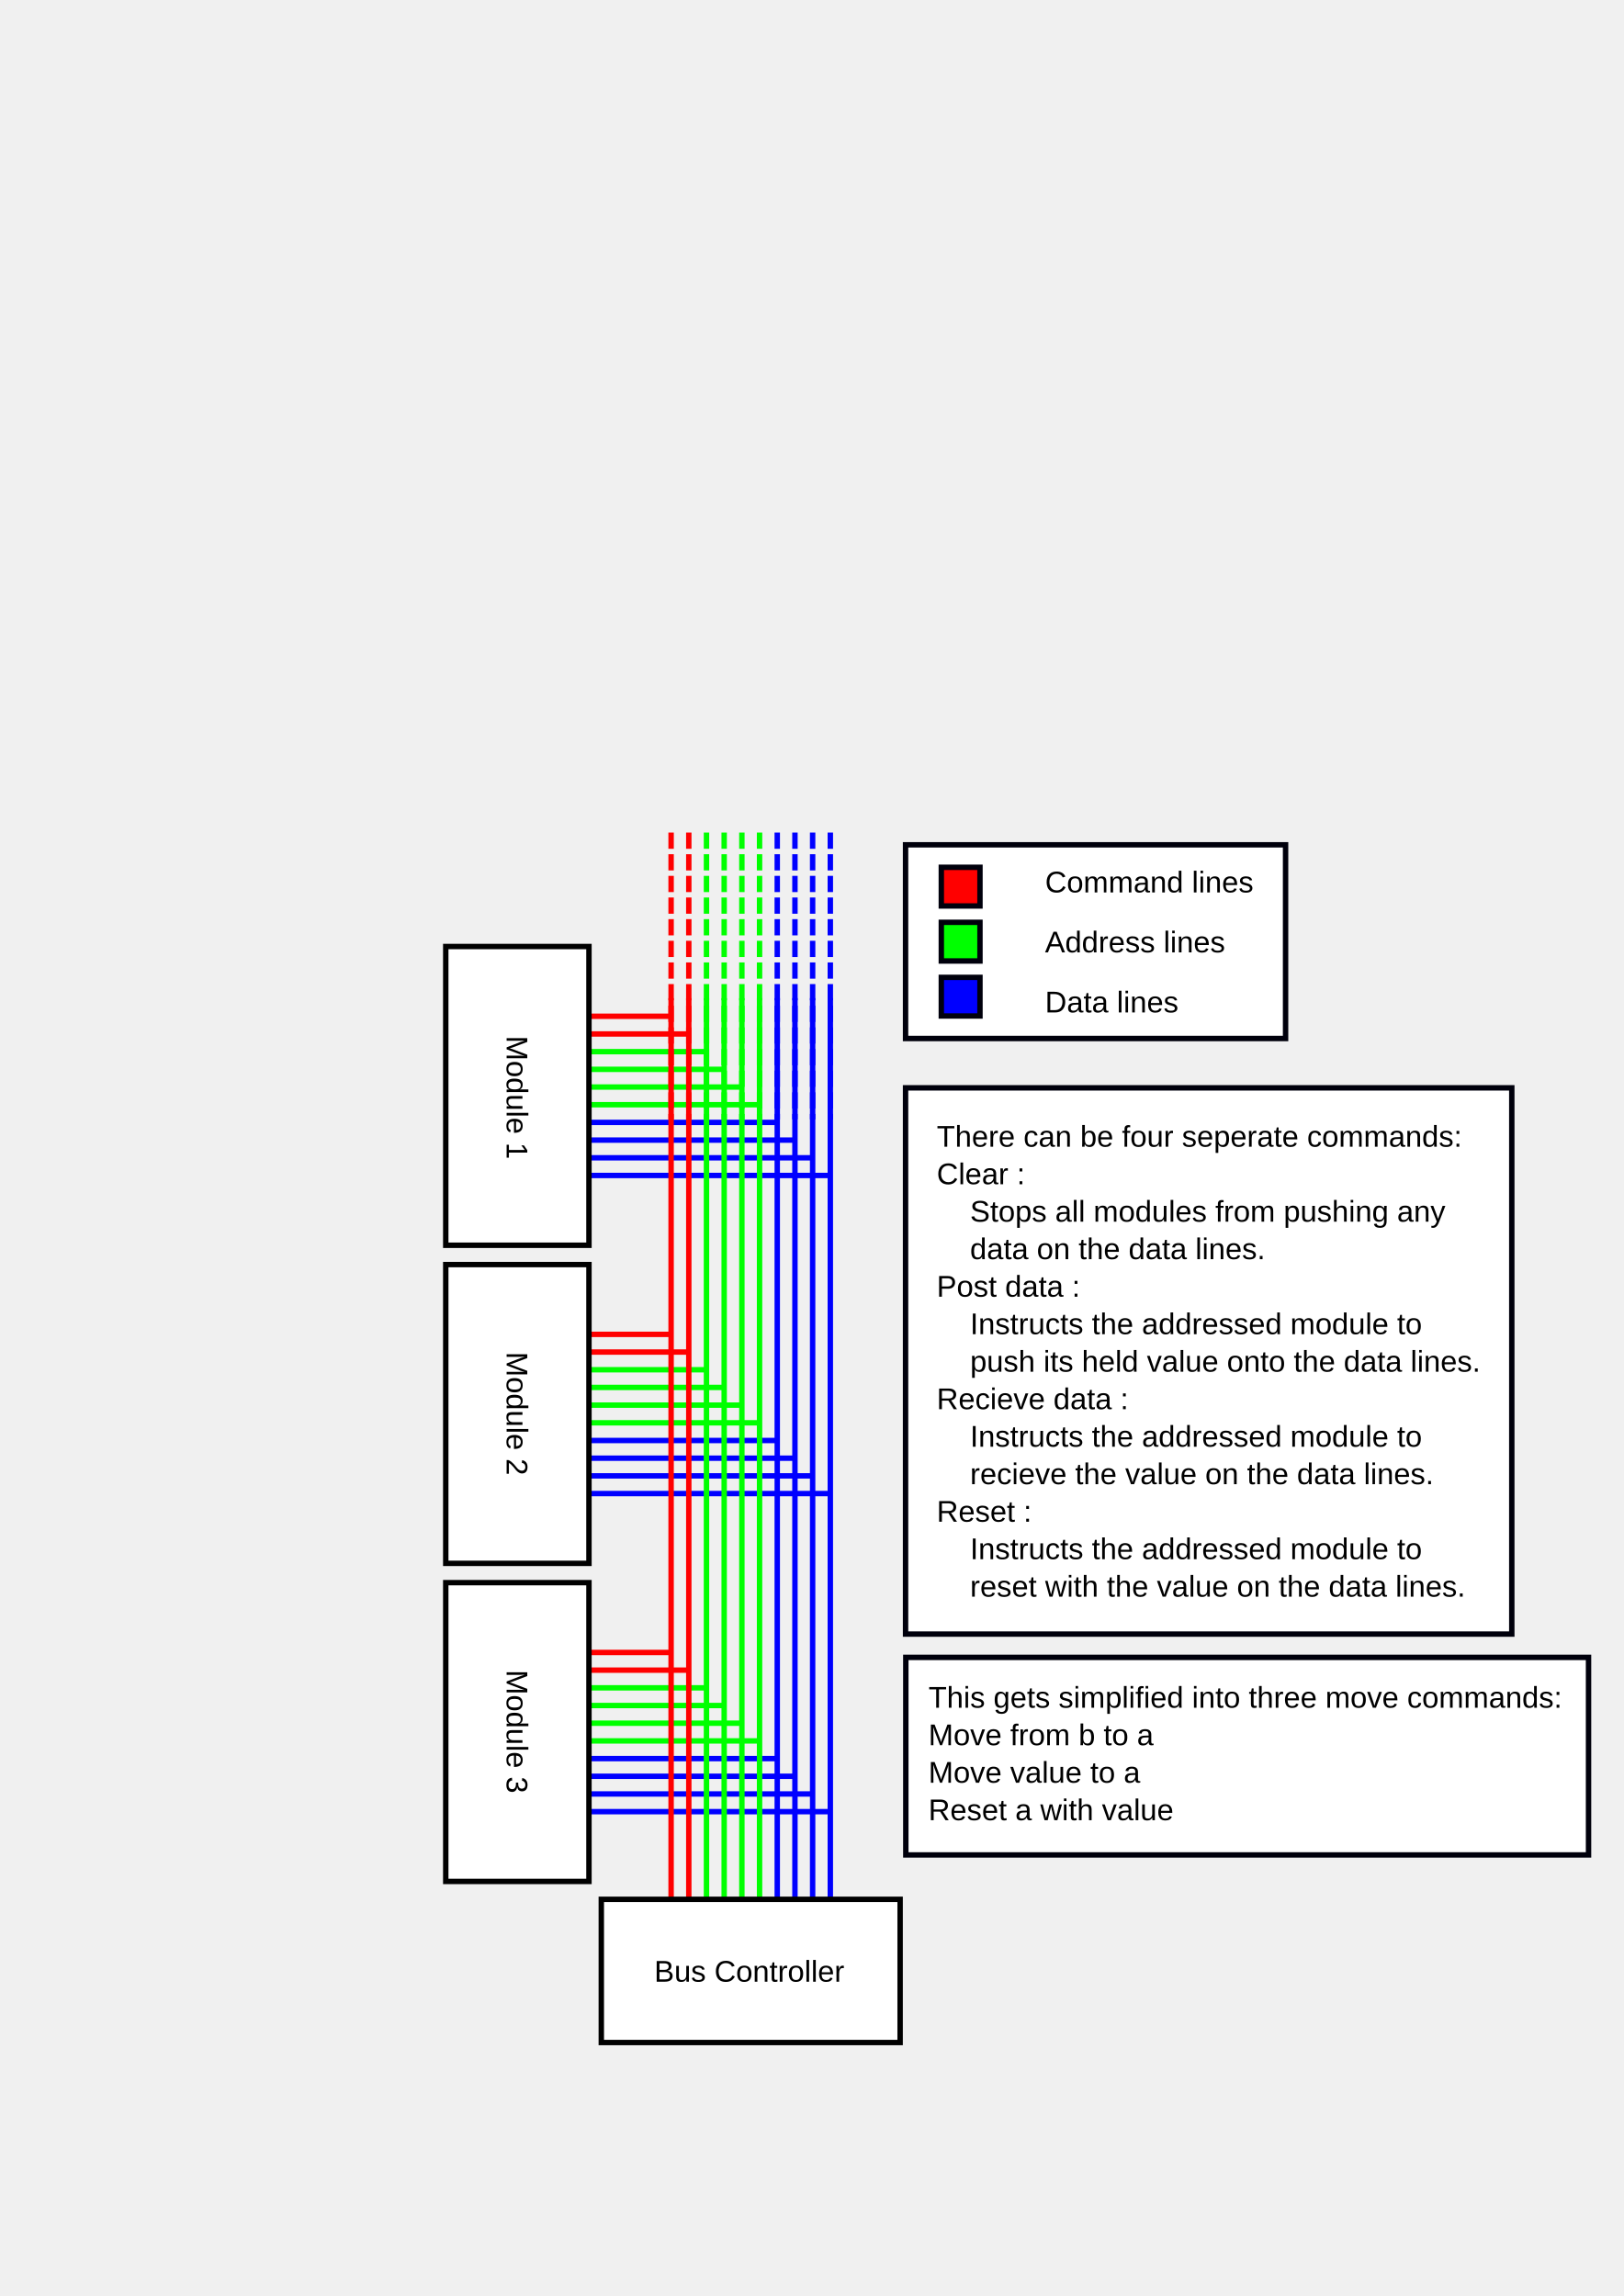
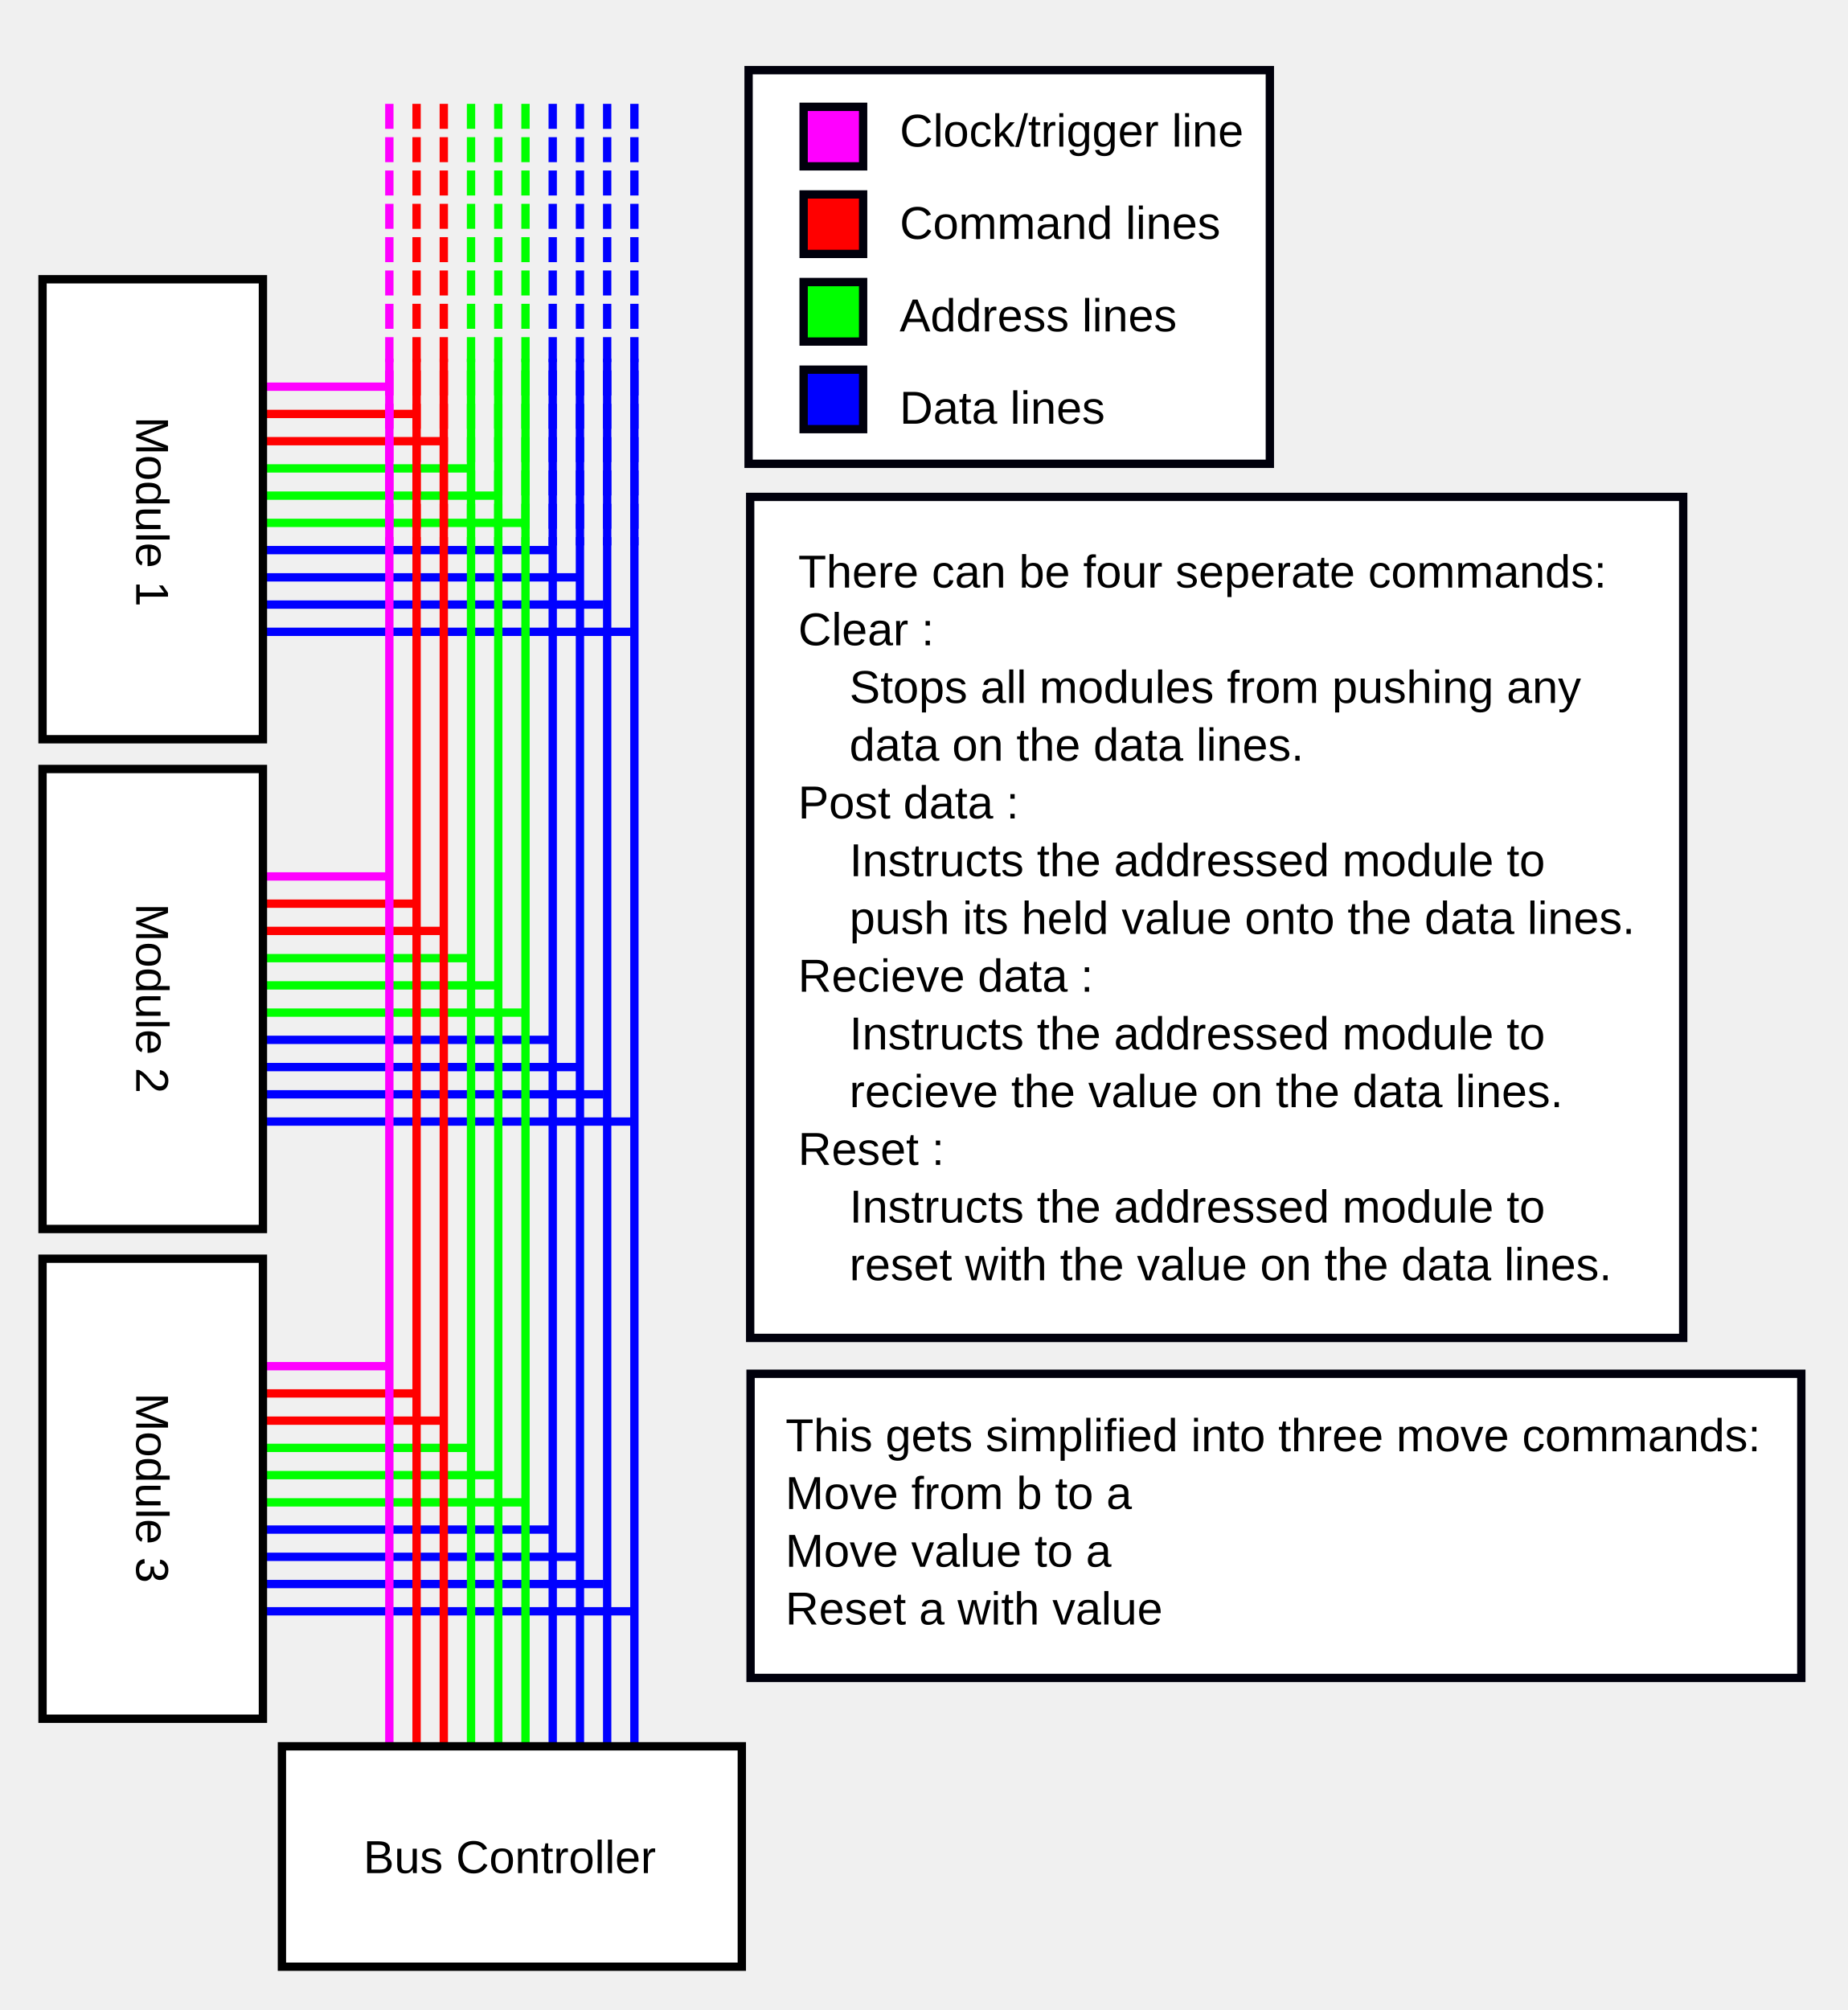
- <svg xmlns="http://www.w3.org/2000/svg" width="210mm" height="297mm" viewBox="0 0 210 297" version="1.1" id="svg8">
+ <svg xmlns="http://www.w3.org/2000/svg" width="155.271mm" height="168.875mm" viewBox="0 0 155.271 168.875" version="1.1" id="svg8">
  <defs id="defs2" />
-   <g id="layer1">
-     <g id="g1372">
-       <path id="path836-5" d="m 59.059,213.754 h 27.687" style="fill:none;stroke:#ff0000;stroke-width:0.7;stroke-linecap:butt;stroke-linejoin:miter;stroke-miterlimit:4;stroke-dasharray:none;stroke-opacity:1" />
+   <g id="layer1" transform="translate(-54.07723,-98.97061)">
+     <g id="g994">
+       <path id="path836-5" d="m 59.059,213.754 h 27.687" style="fill:#00ff00;stroke:#ff00ff;stroke-width:0.7;stroke-linecap:butt;stroke-linejoin:miter;stroke-miterlimit:4;stroke-dasharray:none;stroke-opacity:1" />
      <path id="path836-3-26" d="m 59.059,216.042 h 29.955" style="fill:none;stroke:#ff0000;stroke-width:0.7;stroke-linecap:butt;stroke-linejoin:miter;stroke-miterlimit:4;stroke-dasharray:none;stroke-opacity:1" />
-       <path id="path836-3-5-29" d="m 59.059,218.33 h 32.317" style="fill:none;stroke:#00ff00;stroke-width:0.7;stroke-linecap:butt;stroke-linejoin:miter;stroke-miterlimit:4;stroke-dasharray:none;stroke-opacity:1" />
+       <path id="path836-3-5-29" d="m 59.059,218.33 h 32.317" style="fill:none;stroke:#ff0000;stroke-width:0.7;stroke-linecap:butt;stroke-linejoin:miter;stroke-miterlimit:4;stroke-dasharray:none;stroke-opacity:1" />
      <path id="path836-7-4" d="m 59.059,220.618 h 34.585" style="fill:none;stroke:#00ff00;stroke-width:0.7;stroke-linecap:butt;stroke-linejoin:miter;stroke-miterlimit:4;stroke-dasharray:none;stroke-opacity:1" />
      <path id="path836-3-2-4" d="m 59.059,222.906 h 36.853" style="fill:none;stroke:#00ff00;stroke-width:0.7;stroke-linecap:butt;stroke-linejoin:miter;stroke-miterlimit:4;stroke-dasharray:none;stroke-opacity:1" />
      <path id="path836-3-5-5-1" d="m 59.059,225.195 h 39.121" style="fill:none;stroke:#00ff00;stroke-width:0.7;stroke-linecap:butt;stroke-linejoin:miter;stroke-miterlimit:4;stroke-dasharray:none;stroke-opacity:1" />
      <path id="path836-35-2" d="M 59.059,227.483 H 100.447" style="fill:none;stroke:#0000ff;stroke-width:0.7;stroke-linecap:butt;stroke-linejoin:miter;stroke-miterlimit:4;stroke-dasharray:none;stroke-opacity:1" />
      <path id="path836-3-9-7" d="M 59.059,229.771 H 102.62" style="fill:none;stroke:#0000ff;stroke-width:0.7;stroke-linecap:butt;stroke-linejoin:miter;stroke-miterlimit:4;stroke-dasharray:none;stroke-opacity:1" />
      <path id="path836-3-5-2-2" d="M 59.059,232.059 H 104.794" style="fill:none;stroke:#0000ff;stroke-width:0.7;stroke-linecap:butt;stroke-linejoin:miter;stroke-miterlimit:4;stroke-dasharray:none;stroke-opacity:1" />
      <path id="path836-7-8-2" d="M 59.059,234.347 H 107.251" style="fill:none;stroke:#0000ff;stroke-width:0.7;stroke-linecap:butt;stroke-linejoin:miter;stroke-miterlimit:4;stroke-dasharray:none;stroke-opacity:1" />
      <rect transform="rotate(90)" y="-76.172" x="204.726" height="18.521" width="38.648" id="rect815-5" style="opacity:1;fill:#ffffff;fill-opacity:1;stroke:#000000;stroke-width:0.7;stroke-linecap:round;stroke-linejoin:miter;stroke-miterlimit:4;stroke-dasharray:none;stroke-opacity:1" />
      <text transform="rotate(90)" id="text823-3" y="-65.522" x="216.007" style="font-style:normal;font-variant:normal;font-weight:normal;font-stretch:normal;font-size:35.278px;line-height:0;font-family:Arial;-inkscape-font-specification:Arial;letter-spacing:0px;word-spacing:0px;fill:#000000;fill-opacity:1;stroke:none;stroke-width:0.265" xml:space="preserve">
        <tspan id="tspan827-3" style="font-size:3.881px;line-height:0;fill:#000000;stroke-width:0.265" y="-65.522" x="216.007">Module 3</tspan>
      </text>
    </g>
-     <g id="g1342" transform="translate(0,0.8272271)">
-       <path id="path836-5-2" d="M 59.059,171.78 H 86.746" style="fill:none;stroke:#ff0000;stroke-width:0.7;stroke-linecap:butt;stroke-linejoin:miter;stroke-miterlimit:4;stroke-dasharray:none;stroke-opacity:1" />
-       <path id="path836-3-26-2" d="M 59.059,174.068 H 89.014" style="fill:none;stroke:#ff0000;stroke-width:0.7;stroke-linecap:butt;stroke-linejoin:miter;stroke-miterlimit:4;stroke-dasharray:none;stroke-opacity:1" />
-       <path id="path836-3-5-29-1" d="M 59.059,176.356 H 91.376" style="fill:none;stroke:#00ff00;stroke-width:0.7;stroke-linecap:butt;stroke-linejoin:miter;stroke-miterlimit:4;stroke-dasharray:none;stroke-opacity:1" />
-       <path id="path836-7-4-8" d="M 59.059,178.644 H 93.644" style="fill:none;stroke:#00ff00;stroke-width:0.7;stroke-linecap:butt;stroke-linejoin:miter;stroke-miterlimit:4;stroke-dasharray:none;stroke-opacity:1" />
-       <path id="path836-3-2-4-3" d="M 59.059,180.933 H 95.912" style="fill:none;stroke:#00ff00;stroke-width:0.7;stroke-linecap:butt;stroke-linejoin:miter;stroke-miterlimit:4;stroke-dasharray:none;stroke-opacity:1" />
-       <path id="path836-3-5-5-1-6" d="M 59.059,183.221 H 98.18" style="fill:none;stroke:#00ff00;stroke-width:0.7;stroke-linecap:butt;stroke-linejoin:miter;stroke-miterlimit:4;stroke-dasharray:none;stroke-opacity:1" />
-       <path id="path836-35-2-5" d="m 59.059,185.509 h 41.388" style="fill:none;stroke:#0000ff;stroke-width:0.7;stroke-linecap:butt;stroke-linejoin:miter;stroke-miterlimit:4;stroke-dasharray:none;stroke-opacity:1" />
-       <path id="path836-3-9-7-2" d="m 59.059,187.797 h 43.562" style="fill:none;stroke:#0000ff;stroke-width:0.7;stroke-linecap:butt;stroke-linejoin:miter;stroke-miterlimit:4;stroke-dasharray:none;stroke-opacity:1" />
-       <path id="path836-3-5-2-2-0" d="m 59.059,190.085 h 45.735" style="fill:none;stroke:#0000ff;stroke-width:0.7;stroke-linecap:butt;stroke-linejoin:miter;stroke-miterlimit:4;stroke-dasharray:none;stroke-opacity:1" />
-       <path id="path836-7-8-2-4" d="m 59.059,192.373 h 48.192" style="fill:none;stroke:#0000ff;stroke-width:0.7;stroke-linecap:butt;stroke-linejoin:miter;stroke-miterlimit:4;stroke-dasharray:none;stroke-opacity:1" />
-       <rect transform="rotate(90)" y="-76.172" x="162.753" height="18.521" width="38.648" id="rect815-5-0" style="opacity:1;fill:#ffffff;fill-opacity:1;stroke:#000000;stroke-width:0.7;stroke-linecap:round;stroke-linejoin:miter;stroke-miterlimit:4;stroke-dasharray:none;stroke-opacity:1" />
-       <text transform="rotate(90)" id="text823-3-6" y="-65.523" x="174.047" style="font-style:normal;font-variant:normal;font-weight:normal;font-stretch:normal;font-size:35.278px;line-height:0;font-family:Arial;-inkscape-font-specification:Arial;letter-spacing:0px;word-spacing:0px;fill:#000000;fill-opacity:1;stroke:none;stroke-width:0.265" xml:space="preserve">
-         <tspan id="tspan827-3-8" style="font-size:3.881px;line-height:0;fill:#000000;stroke-width:0.265" y="-65.523" x="174.047">Module 2</tspan>
+     <g id="g979">
+       <path id="path836-5-2" d="M 59.059,172.607 H 86.746" style="fill:#00ff00;stroke:#ff00ff;stroke-width:0.7;stroke-linecap:butt;stroke-linejoin:miter;stroke-miterlimit:4;stroke-dasharray:none;stroke-opacity:1" />
+       <path id="path836-3-26-2" d="M 59.059,174.895 H 89.014" style="fill:none;stroke:#ff0000;stroke-width:0.7;stroke-linecap:butt;stroke-linejoin:miter;stroke-miterlimit:4;stroke-dasharray:none;stroke-opacity:1" />
+       <path id="path836-3-5-29-1" d="M 59.059,177.183 H 91.376" style="fill:none;stroke:#ff0000;stroke-width:0.7;stroke-linecap:butt;stroke-linejoin:miter;stroke-miterlimit:4;stroke-dasharray:none;stroke-opacity:1" />
+       <path id="path836-7-4-8" d="M 59.059,179.472 H 93.644" style="fill:none;stroke:#00ff00;stroke-width:0.7;stroke-linecap:butt;stroke-linejoin:miter;stroke-miterlimit:4;stroke-dasharray:none;stroke-opacity:1" />
+       <path id="path836-3-2-4-3" d="M 59.059,181.76 H 95.912" style="fill:none;stroke:#00ff00;stroke-width:0.7;stroke-linecap:butt;stroke-linejoin:miter;stroke-miterlimit:4;stroke-dasharray:none;stroke-opacity:1" />
+       <path id="path836-3-5-5-1-6" d="M 59.059,184.048 H 98.18" style="fill:none;stroke:#00ff00;stroke-width:0.7;stroke-linecap:butt;stroke-linejoin:miter;stroke-miterlimit:4;stroke-dasharray:none;stroke-opacity:1" />
+       <path id="path836-35-2-5" d="m 59.059,186.336 h 41.388" style="fill:none;stroke:#0000ff;stroke-width:0.7;stroke-linecap:butt;stroke-linejoin:miter;stroke-miterlimit:4;stroke-dasharray:none;stroke-opacity:1" />
+       <path id="path836-3-9-7-2" d="m 59.059,188.624 h 43.562" style="fill:none;stroke:#0000ff;stroke-width:0.7;stroke-linecap:butt;stroke-linejoin:miter;stroke-miterlimit:4;stroke-dasharray:none;stroke-opacity:1" />
+       <path id="path836-3-5-2-2-0" d="m 59.059,190.912 h 45.735" style="fill:none;stroke:#0000ff;stroke-width:0.7;stroke-linecap:butt;stroke-linejoin:miter;stroke-miterlimit:4;stroke-dasharray:none;stroke-opacity:1" />
+       <path id="path836-7-8-2-4" d="m 59.059,193.201 h 48.192" style="fill:none;stroke:#0000ff;stroke-width:0.7;stroke-linecap:butt;stroke-linejoin:miter;stroke-miterlimit:4;stroke-dasharray:none;stroke-opacity:1" />
+       <rect transform="rotate(90)" y="-76.172" x="163.58" height="18.521" width="38.648" id="rect815-5-0" style="opacity:1;fill:#ffffff;fill-opacity:1;stroke:#000000;stroke-width:0.7;stroke-linecap:round;stroke-linejoin:miter;stroke-miterlimit:4;stroke-dasharray:none;stroke-opacity:1" />
+       <text transform="rotate(90)" id="text823-3-6" y="-65.523" x="174.875" style="font-style:normal;font-variant:normal;font-weight:normal;font-stretch:normal;font-size:35.278px;line-height:0;font-family:Arial;-inkscape-font-specification:Arial;letter-spacing:0px;word-spacing:0px;fill:#000000;fill-opacity:1;stroke:none;stroke-width:0.265" xml:space="preserve">
+         <tspan id="tspan827-3-8" style="font-size:3.881px;line-height:0;fill:#000000;stroke-width:0.265" y="-65.523" x="174.875">Module 2</tspan>
      </text>
    </g>
-     <g id="g1357">
-       <path id="path836-5-4" d="M 59.059,131.46 H 86.746" style="fill:none;stroke:#ff0000;stroke-width:0.7;stroke-linecap:butt;stroke-linejoin:miter;stroke-miterlimit:4;stroke-dasharray:none;stroke-opacity:1" />
+     <g id="g964">
+       <path id="path836-5-4" d="M 59.059,131.46 H 86.746" style="fill:#00ff00;stroke:#ff00ff;stroke-width:0.7;stroke-linecap:butt;stroke-linejoin:miter;stroke-miterlimit:4;stroke-dasharray:none;stroke-opacity:1" />
      <path id="path836-3-26-8" d="M 59.059,133.749 H 89.014" style="fill:none;stroke:#ff0000;stroke-width:0.7;stroke-linecap:butt;stroke-linejoin:miter;stroke-miterlimit:4;stroke-dasharray:none;stroke-opacity:1" />
-       <path id="path836-3-5-29-6" d="M 59.059,136.037 H 91.376" style="fill:none;stroke:#00ff00;stroke-width:0.7;stroke-linecap:butt;stroke-linejoin:miter;stroke-miterlimit:4;stroke-dasharray:none;stroke-opacity:1" />
+       <path id="path836-3-5-29-6" d="M 59.059,136.037 H 91.376" style="fill:none;stroke:#ff0000;stroke-width:0.7;stroke-linecap:butt;stroke-linejoin:miter;stroke-miterlimit:4;stroke-dasharray:none;stroke-opacity:1" />
      <path id="path836-7-4-7" d="M 59.059,138.325 H 93.644" style="fill:none;stroke:#00ff00;stroke-width:0.7;stroke-linecap:butt;stroke-linejoin:miter;stroke-miterlimit:4;stroke-dasharray:none;stroke-opacity:1" />
      <path id="path836-3-2-4-4" d="M 59.059,140.613 H 95.912" style="fill:none;stroke:#00ff00;stroke-width:0.7;stroke-linecap:butt;stroke-linejoin:miter;stroke-miterlimit:4;stroke-dasharray:none;stroke-opacity:1" />
      <path id="path836-3-5-5-1-8" d="M 59.059,142.901 H 98.18" style="fill:none;stroke:#00ff00;stroke-width:0.7;stroke-linecap:butt;stroke-linejoin:miter;stroke-miterlimit:4;stroke-dasharray:none;stroke-opacity:1" />
      <path id="path836-35-2-3" d="m 59.059,145.189 h 41.388" style="fill:none;stroke:#0000ff;stroke-width:0.7;stroke-linecap:butt;stroke-linejoin:miter;stroke-miterlimit:4;stroke-dasharray:none;stroke-opacity:1" />
      <path id="path836-3-9-7-0" d="m 59.059,147.478 h 43.562" style="fill:none;stroke:#0000ff;stroke-width:0.7;stroke-linecap:butt;stroke-linejoin:miter;stroke-miterlimit:4;stroke-dasharray:none;stroke-opacity:1" />
      <path id="path836-3-5-2-2-4" d="m 59.059,149.766 h 45.735" style="fill:none;stroke:#0000ff;stroke-width:0.7;stroke-linecap:butt;stroke-linejoin:miter;stroke-miterlimit:4;stroke-dasharray:none;stroke-opacity:1" />
      <path id="path836-7-8-2-2" d="m 59.059,152.054 h 48.192" style="fill:none;stroke:#0000ff;stroke-width:0.7;stroke-linecap:butt;stroke-linejoin:miter;stroke-miterlimit:4;stroke-dasharray:none;stroke-opacity:1" />
      <rect transform="rotate(90)" y="-76.172" x="122.433" height="18.521" width="38.648" id="rect815-5-1" style="opacity:1;fill:#ffffff;fill-opacity:1;stroke:#000000;stroke-width:0.7;stroke-linecap:round;stroke-linejoin:miter;stroke-miterlimit:4;stroke-dasharray:none;stroke-opacity:1" />
      <text transform="rotate(90)" id="text823-3-8" y="-65.523" x="133.982" style="font-style:normal;font-variant:normal;font-weight:normal;font-stretch:normal;font-size:35.278px;line-height:0;font-family:Arial;-inkscape-font-specification:Arial;letter-spacing:0px;word-spacing:0px;fill:#000000;fill-opacity:1;stroke:none;stroke-width:0.265" xml:space="preserve">
        <tspan id="tspan827-3-1" style="font-size:3.881px;line-height:0;fill:#000000;stroke-width:0.265" y="-65.523" x="133.982">Module 1</tspan>
      </text>
    </g>
-     <text xml:space="preserve" style="font-style:normal;font-variant:normal;font-weight:normal;font-stretch:normal;font-size:35.278px;line-height:1.25;font-family:Arial;-inkscape-font-specification:Arial;letter-spacing:0px;word-spacing:0px;fill:#000000;fill-opacity:1;stroke:none;stroke-width:0.265;" x="16.536" y="271.487" id="text819">
-       <tspan id="tspan817" x="16.536" y="304.273" style="stroke-width:0.265;-inkscape-font-specification:Arial;font-family:Arial;font-weight:normal;font-style:normal;font-stretch:normal;font-variant:normal;" />
+     <text xml:space="preserve" style="font-style:normal;font-variant:normal;font-weight:normal;font-stretch:normal;font-size:35.278px;line-height:1.25;font-family:Arial;-inkscape-font-specification:Arial;letter-spacing:0px;word-spacing:0px;fill:#000000;fill-opacity:1;stroke:none;stroke-width:0.265" x="16.536" y="271.487" id="text819">
+       <tspan id="tspan817" x="16.536" y="303.263" style="font-style:normal;font-variant:normal;font-weight:normal;font-stretch:normal;font-family:Arial;-inkscape-font-specification:Arial;stroke-width:0.265" />
    </text>
-     <path style="fill:none;stroke:#ff0000;stroke-width:0.7;stroke-linecap:butt;stroke-linejoin:miter;stroke-miterlimit:4;stroke-dasharray:none;stroke-opacity:1" d="M 86.796,251.671 V 129.112" id="path836" />
+     <path style="fill:#00ff00;stroke:#ff00ff;stroke-width:0.7;stroke-linecap:butt;stroke-linejoin:miter;stroke-miterlimit:4;stroke-dasharray:none;stroke-opacity:1" d="M 86.796,251.671 V 129.112" id="path836" />
    <path style="fill:none;stroke:#ff0000;stroke-width:0.7;stroke-linecap:butt;stroke-linejoin:miter;stroke-miterlimit:4;stroke-dasharray:none;stroke-opacity:1" d="M 89.084,251.671 V 129.112" id="path836-3" />
-     <path style="fill:none;stroke:#00ff00;stroke-width:0.7;stroke-linecap:butt;stroke-linejoin:miter;stroke-miterlimit:4;stroke-dasharray:none;stroke-opacity:1" d="M 91.372,251.671 V 129.112" id="path836-3-5" />
+     <path style="fill:none;stroke:#ff0000;stroke-width:0.7;stroke-linecap:butt;stroke-linejoin:miter;stroke-miterlimit:4;stroke-dasharray:none;stroke-opacity:1" d="M 91.372,251.671 V 129.112" id="path836-3-5" />
    <path style="fill:none;stroke:#00ff00;stroke-width:0.7;stroke-linecap:butt;stroke-linejoin:miter;stroke-miterlimit:4;stroke-dasharray:none;stroke-opacity:1" d="M 93.66,251.671 V 129.112" id="path836-7" />
    <path style="fill:none;stroke:#00ff00;stroke-width:0.7;stroke-linecap:butt;stroke-linejoin:miter;stroke-miterlimit:4;stroke-dasharray:none;stroke-opacity:1" d="M 95.949,251.671 V 129.112" id="path836-3-2" />
    <path style="fill:none;stroke:#00ff00;stroke-width:0.7;stroke-linecap:butt;stroke-linejoin:miter;stroke-miterlimit:4;stroke-dasharray:none;stroke-opacity:1" d="M 98.237,251.671 V 129.112" id="path836-3-5-5" />
    <path style="fill:none;stroke:#0000ff;stroke-width:0.7;stroke-linecap:butt;stroke-linejoin:miter;stroke-miterlimit:4;stroke-dasharray:none;stroke-opacity:1" d="M 100.525,251.671 V 129.112" id="path836-35" />
    <path style="fill:none;stroke:#0000ff;stroke-width:0.7;stroke-linecap:butt;stroke-linejoin:miter;stroke-miterlimit:4;stroke-dasharray:none;stroke-opacity:1" d="M 102.813,251.671 V 129.112" id="path836-3-9" />
    <path style="fill:none;stroke:#0000ff;stroke-width:0.7;stroke-linecap:butt;stroke-linejoin:miter;stroke-miterlimit:4;stroke-dasharray:none;stroke-opacity:1" d="M 105.101,251.671 V 129.112" id="path836-3-5-2" />
    <path style="fill:none;stroke:#0000ff;stroke-width:0.7;stroke-linecap:butt;stroke-linejoin:miter;stroke-miterlimit:4;stroke-dasharray:none;stroke-opacity:1" d="M 107.389,251.671 V 129.112" id="path836-7-8" />
-     <path style="fill:none;stroke:#ff0000;stroke-width:0.7;stroke-linecap:butt;stroke-linejoin:miter;stroke-miterlimit:4;stroke-dasharray:2.1, 0.7;stroke-dashoffset:1.4;stroke-opacity:1" d="M 86.796,144.796 V 107.237" id="path836-33" />
+     <path style="fill:#00ff00;stroke:#ff00ff;stroke-width:0.7;stroke-linecap:butt;stroke-linejoin:miter;stroke-miterlimit:4;stroke-dasharray:2.1, 0.7;stroke-dashoffset:1.4;stroke-opacity:1" d="M 86.796,144.796 V 107.237" id="path836-33" />
    <path style="fill:none;stroke:#ff0000;stroke-width:0.7;stroke-linecap:butt;stroke-linejoin:miter;stroke-miterlimit:4;stroke-dasharray:2.1, 0.7;stroke-dashoffset:1.4;stroke-opacity:1" d="M 89.084,144.796 V 107.237" id="path836-3-6" />
-     <path style="fill:none;stroke:#00ff00;stroke-width:0.7;stroke-linecap:butt;stroke-linejoin:miter;stroke-miterlimit:4;stroke-dasharray:2.1, 0.7;stroke-dashoffset:1.4;stroke-opacity:1" d="M 91.372,144.796 V 107.237" id="path836-3-5-1" />
+     <path style="fill:none;stroke:#ff0000;stroke-width:0.7;stroke-linecap:butt;stroke-linejoin:miter;stroke-miterlimit:4;stroke-dasharray:2.1, 0.7;stroke-dashoffset:1.4;stroke-opacity:1" d="M 91.372,144.796 V 107.237" id="path836-3-5-1" />
    <path style="fill:none;stroke:#00ff00;stroke-width:0.7;stroke-linecap:butt;stroke-linejoin:miter;stroke-miterlimit:4;stroke-dasharray:2.1, 0.7;stroke-dashoffset:1.4;stroke-opacity:1" d="M 93.66,144.796 V 107.237" id="path836-7-6" />
    <path style="fill:none;stroke:#00ff00;stroke-width:0.7;stroke-linecap:butt;stroke-linejoin:miter;stroke-miterlimit:4;stroke-dasharray:2.1, 0.7;stroke-dashoffset:1.4;stroke-opacity:1" d="M 95.949,144.796 V 107.237" id="path836-3-2-1" />
    <path style="fill:none;stroke:#00ff00;stroke-width:0.7;stroke-linecap:butt;stroke-linejoin:miter;stroke-miterlimit:4;stroke-dasharray:2.1, 0.7;stroke-dashoffset:1.4;stroke-opacity:1" d="M 98.237,144.796 V 107.237" id="path836-3-5-5-5" />
    <path style="fill:none;stroke:#0000ff;stroke-width:0.7;stroke-linecap:butt;stroke-linejoin:miter;stroke-miterlimit:4;stroke-dasharray:2.1, 0.7;stroke-dashoffset:1.4;stroke-opacity:1" d="M 100.525,144.796 V 107.237" id="path836-35-5" />
    <path style="fill:none;stroke:#0000ff;stroke-width:0.7;stroke-linecap:butt;stroke-linejoin:miter;stroke-miterlimit:4;stroke-dasharray:2.1, 0.7;stroke-dashoffset:1.4;stroke-opacity:1" d="M 102.813,144.796 V 107.237" id="path836-3-9-8" />
    <path style="fill:none;stroke:#0000ff;stroke-width:0.7;stroke-linecap:butt;stroke-linejoin:miter;stroke-miterlimit:4;stroke-dasharray:2.1, 0.7;stroke-dashoffset:1.4;stroke-opacity:1" d="M 105.101,144.796 V 107.237" id="path836-3-5-2-4" />
    <path style="fill:none;stroke:#0000ff;stroke-width:0.7;stroke-linecap:butt;stroke-linejoin:miter;stroke-miterlimit:4;stroke-dasharray:2.1, 0.7;stroke-dashoffset:1.4;stroke-opacity:1" d="M 107.389,144.796 V 107.237" id="path836-7-8-7" />
    <g id="g982" transform="translate(58.39732,-21.92262)" style="stroke-width:0.7;stroke-miterlimit:4;stroke-dasharray:none">
      <rect y="267.612" x="19.371" height="18.521" width="38.648" id="rect815" style="opacity:1;fill:#ffffff;fill-opacity:1;stroke:#000000;stroke-width:0.7;stroke-linecap:round;stroke-linejoin:miter;stroke-miterlimit:4;stroke-dasharray:none;stroke-opacity:1" />
      <text id="text823" y="278.262" x="26.224" style="font-style:normal;font-variant:normal;font-weight:normal;font-stretch:normal;font-size:35.278px;line-height:0;font-family:Arial;-inkscape-font-specification:Arial;letter-spacing:0px;word-spacing:0px;fill:#000000;fill-opacity:1;stroke:none;stroke-width:0.7;stroke-miterlimit:4;stroke-dasharray:none" xml:space="preserve">
        <tspan id="tspan827" style="font-size:3.881px;line-height:0;fill:#000000;stroke-width:0.7;stroke-miterlimit:4;stroke-dasharray:none" y="278.262" x="26.224">Bus Controller</tspan>
-       </text>
-     </g>
-     <g id="g1276" transform="translate(-6.047619,-5.669643)">
-       <rect y="114.95" x="123.166" height="25.054" width="49.15" id="rect1226" style="opacity:1;fill:#ffffff;fill-opacity:1;stroke:#00000c;stroke-width:0.7;stroke-linecap:round;stroke-linejoin:miter;stroke-miterlimit:4;stroke-dasharray:none;stroke-dashoffset:5.292;stroke-opacity:1" />
-       <rect y="117.861" x="127.791" height="5" width="5" id="rect1228" style="opacity:1;fill:#ff0000;fill-opacity:1;stroke:#00000c;stroke-width:0.7;stroke-linecap:round;stroke-linejoin:miter;stroke-miterlimit:4;stroke-dasharray:none;stroke-dashoffset:20.001;stroke-opacity:1" />
-       <rect y="124.978" x="127.791" height="5" width="5" id="rect1228-6" style="opacity:1;fill:#00ff00;fill-opacity:1;stroke:#00000c;stroke-width:0.7;stroke-linecap:round;stroke-linejoin:miter;stroke-miterlimit:4;stroke-dasharray:none;stroke-dashoffset:20.001;stroke-opacity:1" />
-       <rect y="132.094" x="127.791" height="5" width="5" id="rect1228-6-6" style="opacity:1;fill:#0000ff;fill-opacity:1;stroke:#00000c;stroke-width:0.7;stroke-linecap:round;stroke-linejoin:miter;stroke-miterlimit:4;stroke-dasharray:none;stroke-dashoffset:20.001;stroke-opacity:1" />
-       <text id="text1262" y="121.106" x="141.209" style="font-style:normal;font-variant:normal;font-weight:normal;font-stretch:normal;font-size:3.881px;line-height:2;font-family:Arial;-inkscape-font-specification:Arial;letter-spacing:0px;word-spacing:0px;fill:#000000;fill-opacity:1;stroke:none;stroke-width:0.265" xml:space="preserve">
-         <tspan style="line-height:2;stroke-width:0.265" y="121.106" x="141.209" id="tspan1260">Command lines</tspan>
-         <tspan id="tspan1264" style="line-height:2;stroke-width:0.265" y="128.868" x="141.209">Address lines</tspan>
-         <tspan id="tspan1266" style="line-height:2;stroke-width:0.265" y="136.629" x="141.209">Data lines</tspan>
      </text>
    </g>
    <g id="g1327" transform="translate(-1.57684)">
      <rect y="140.718" x="118.695" height="70.66" width="78.408" id="rect1310" style="opacity:1;fill:#ffffff;fill-opacity:1;stroke:#00000c;stroke-width:0.7;stroke-linecap:round;stroke-linejoin:miter;stroke-miterlimit:4;stroke-dasharray:none;stroke-dashoffset:20.001;stroke-opacity:1" />
      <text id="text1280" y="148.333" x="122.728" style="font-style:normal;font-variant:normal;font-weight:normal;font-stretch:normal;font-size:3.881px;line-height:1.25;font-family:Arial;-inkscape-font-specification:Arial;letter-spacing:0px;word-spacing:0px;fill:#000000;fill-opacity:1;stroke:none;stroke-width:0.265" xml:space="preserve">
        <tspan style="stroke-width:0.265" y="148.333" x="122.728" id="tspan1278">There can be four seperate commands:</tspan>
        <tspan id="tspan1290" style="stroke-width:0.265" y="153.184" x="122.728">Clear : </tspan>
        <tspan id="tspan1294" style="stroke-width:0.265" y="158.035" x="122.728">    Stops all modules from pushing any</tspan>
        <tspan id="tspan1296" style="stroke-width:0.265" y="162.885" x="122.728">    data on the data lines.</tspan>
        <tspan id="tspan1284" style="stroke-width:0.265" y="167.736" x="122.728">Post data :</tspan>
        <tspan id="tspan1298" style="stroke-width:0.265" y="172.587" x="122.728">    Instructs the addressed module to</tspan>
        <tspan id="tspan1300" style="stroke-width:0.265" y="177.437" x="122.728">    push its held value onto the data lines. </tspan>
        <tspan id="tspan1286" style="stroke-width:0.265" y="182.288" x="122.728">Recieve data :</tspan>
        <tspan id="tspan1302" style="stroke-width:0.265" y="187.139" x="122.728">    Instructs the addressed module to</tspan>
        <tspan id="tspan1304" style="stroke-width:0.265" y="191.99" x="122.728">    recieve the value on the data lines.</tspan>
        <tspan id="tspan1288" style="stroke-width:0.265" y="196.84" x="122.728">Reset :</tspan>
        <tspan id="tspan1306" style="stroke-width:0.265" y="201.691" x="122.728">    Instructs the addressed module to</tspan>
        <tspan id="tspan1308" style="stroke-width:0.265" y="206.542" x="122.728">    reset with the value on the data lines.</tspan>
      </text>
    </g>
    <g id="g1011" transform="translate(-2.456845,-0.4724702)">
      <rect y="214.863" x="119.608" height="25.556" width="88.3" id="rect1310-5" style="opacity:1;fill:#ffffff;fill-opacity:1;stroke:#00000c;stroke-width:0.7;stroke-linecap:round;stroke-linejoin:miter;stroke-miterlimit:4;stroke-dasharray:none;stroke-dashoffset:20.001;stroke-opacity:1" />
      <text id="text1280-1" y="221.377" x="122.539" style="font-style:normal;font-variant:normal;font-weight:normal;font-stretch:normal;font-size:3.881px;line-height:1.25;font-family:Arial;-inkscape-font-specification:Arial;letter-spacing:0px;word-spacing:0px;fill:#000000;fill-opacity:1;stroke:none;stroke-width:0.1;stroke-miterlimit:4;stroke-dasharray:none" xml:space="preserve">
        <tspan style="stroke-width:0.1;stroke-miterlimit:4;stroke-dasharray:none" y="221.377" x="122.539" id="tspan989">This gets simplified into three move commands:</tspan>
        <tspan style="stroke-width:0.1;stroke-miterlimit:4;stroke-dasharray:none" y="226.228" x="122.539" id="tspan991">Move from b to a</tspan>
        <tspan style="stroke-width:0.1;stroke-miterlimit:4;stroke-dasharray:none" y="231.079" x="122.539" id="tspan993">Move value to a</tspan>
        <tspan style="stroke-width:0.1;stroke-miterlimit:4;stroke-dasharray:none" y="235.929" x="122.539" id="tspan995">Reset a with value</tspan>
      </text>
    </g>
+     <g id="g1033">
+       <rect y="104.865" x="116.985" height="33.073" width="43.805" id="rect1226" style="opacity:1;fill:#ffffff;fill-opacity:1;stroke:#00000c;stroke-width:0.7;stroke-linecap:round;stroke-linejoin:miter;stroke-miterlimit:4;stroke-dasharray:none;stroke-dashoffset:5.292;stroke-opacity:1" ry="0" />
+       <rect y="115.306" x="121.61" height="5" width="5" id="rect1228" style="opacity:1;fill:#ff0000;fill-opacity:1;stroke:#00000c;stroke-width:0.7;stroke-linecap:round;stroke-linejoin:miter;stroke-miterlimit:4;stroke-dasharray:none;stroke-dashoffset:20.001;stroke-opacity:1" />
+       <rect y="122.667" x="121.61" height="5" width="5" id="rect1228-6" style="opacity:1;fill:#00ff00;fill-opacity:1;stroke:#00000c;stroke-width:0.7;stroke-linecap:round;stroke-linejoin:miter;stroke-miterlimit:4;stroke-dasharray:none;stroke-dashoffset:20.001;stroke-opacity:1" />
+       <rect y="130.027" x="121.61" height="5" width="5" id="rect1228-6-6" style="opacity:1;fill:#0000ff;fill-opacity:1;stroke:#00000c;stroke-width:0.7;stroke-linecap:round;stroke-linejoin:miter;stroke-miterlimit:4;stroke-dasharray:none;stroke-dashoffset:20.001;stroke-opacity:1" />
+       <text id="text1262" y="111.289" x="129.683" style="font-style:normal;font-variant:normal;font-weight:normal;font-stretch:normal;font-size:3.881px;line-height:2;font-family:Arial;-inkscape-font-specification:Arial;letter-spacing:0px;word-spacing:0px;fill:#000000;fill-opacity:1;stroke:none;stroke-width:0.265" xml:space="preserve">
+         <tspan style="line-height:2;stroke-width:0.265" y="111.289" x="129.683" id="tspan1260">Clock/trigger line</tspan>
+         <tspan id="tspan1021" style="line-height:2;stroke-width:0.265" y="119.05" x="129.683">Command lines</tspan>
+         <tspan id="tspan1264" style="line-height:2;stroke-width:0.265" y="126.811" x="129.683">Address lines</tspan>
+         <tspan id="tspan1266" style="line-height:2;stroke-width:0.265" y="134.572" x="129.683">Data lines</tspan>
+       </text>
+       <rect y="107.946" x="121.61" height="5" width="5" id="rect1228-0" style="opacity:1;fill:#ff00ff;fill-opacity:1;stroke:#00000c;stroke-width:0.7;stroke-linecap:round;stroke-linejoin:miter;stroke-miterlimit:4;stroke-dasharray:none;stroke-dashoffset:20.001;stroke-opacity:1" />
+     </g>
  </g>
</svg>
